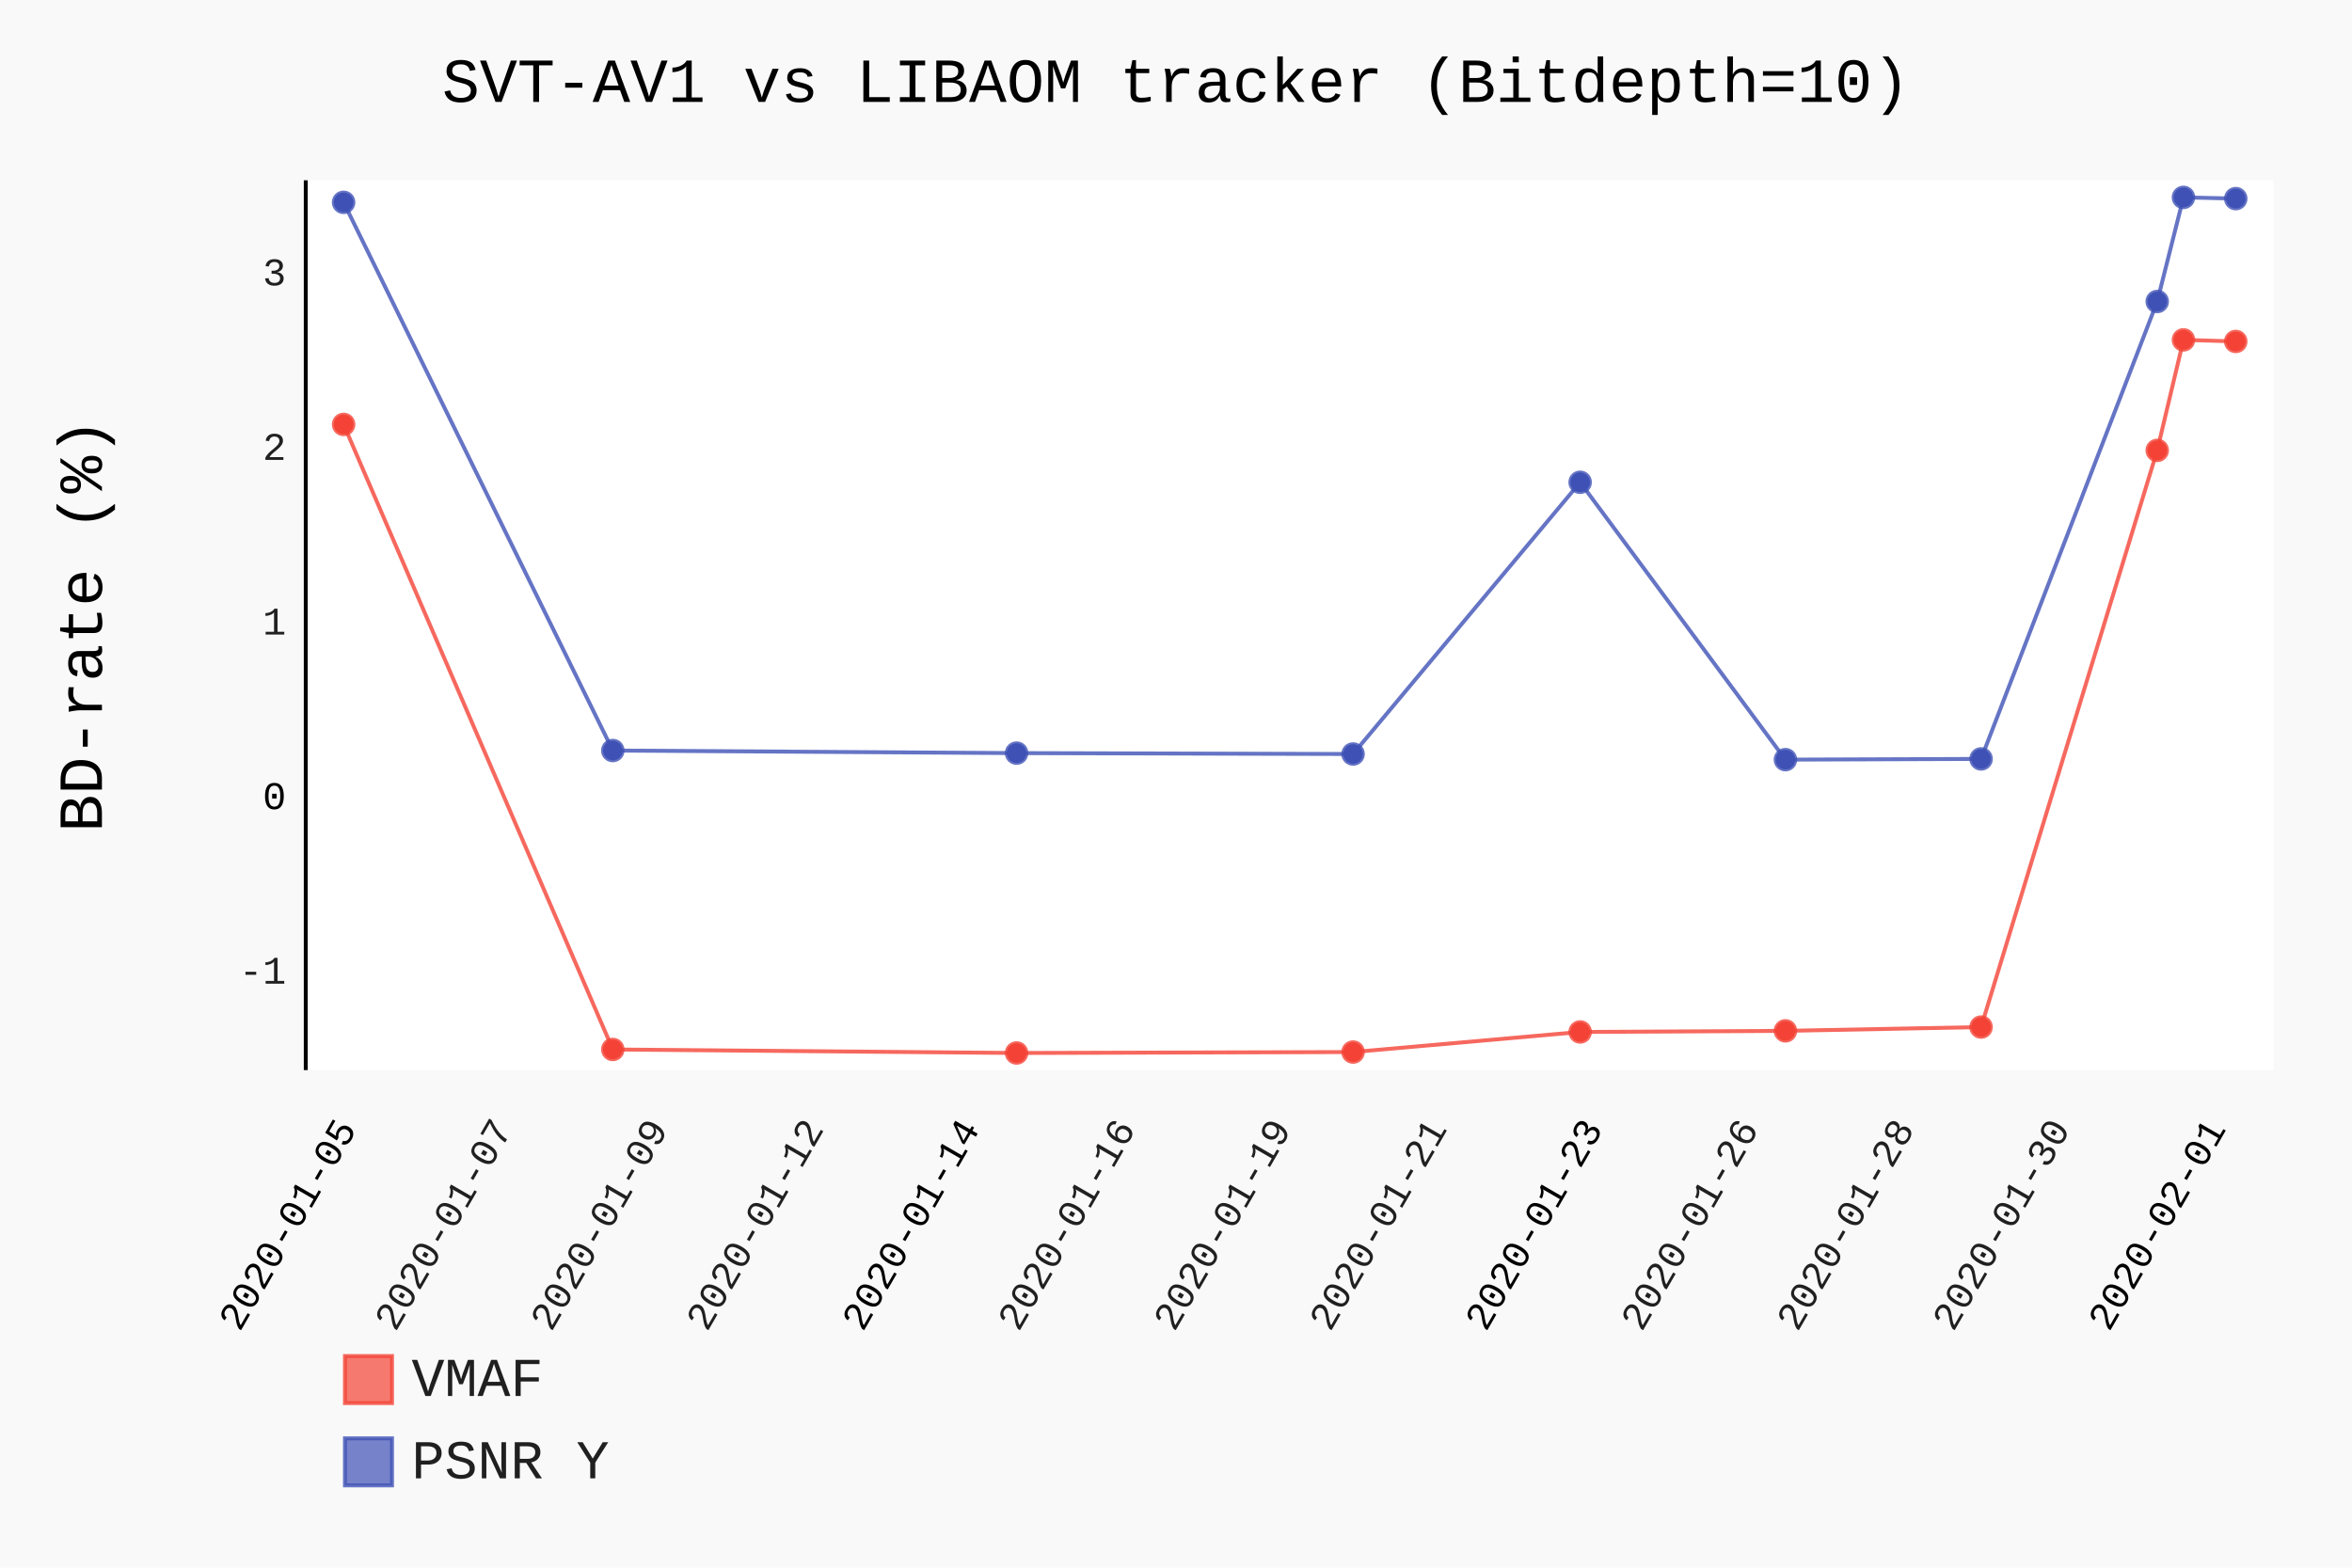
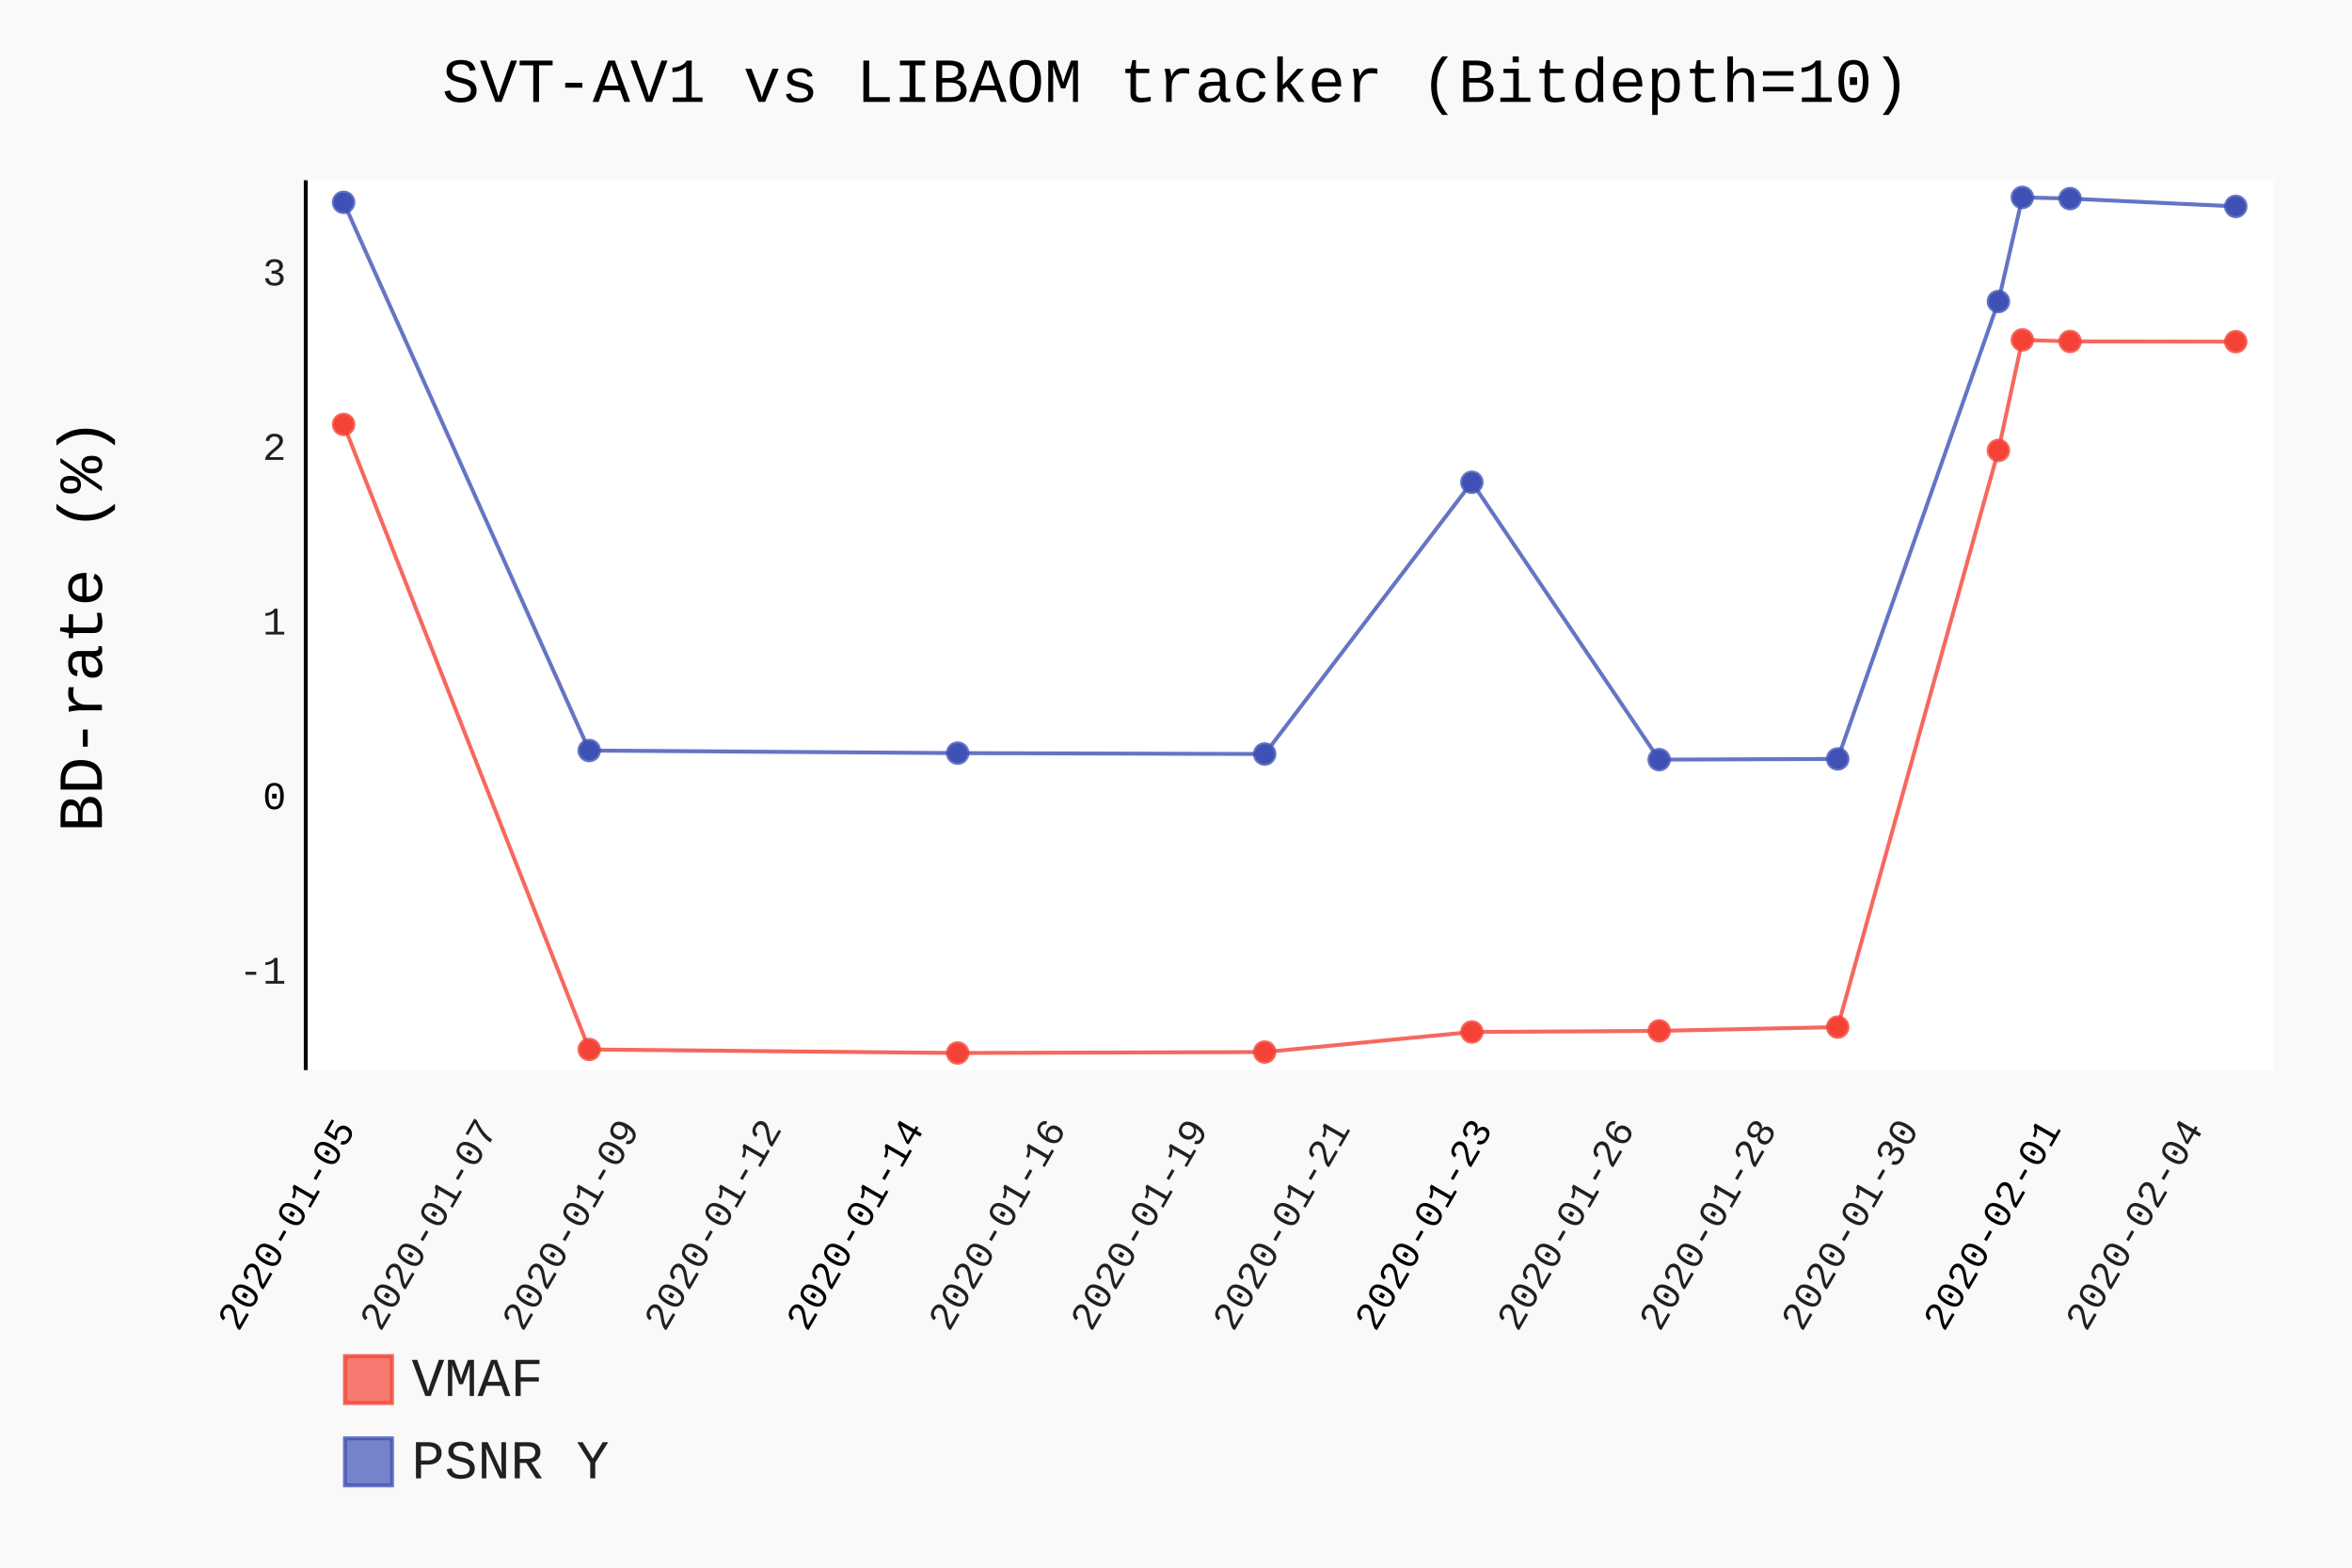
- <svg xmlns="http://www.w3.org/2000/svg" class="pygal-chart" id="chart-9e3394f2-435a-414c-9a00-40ce5ac4e0e2" viewBox="0 0 600 400">
+ <svg xmlns="http://www.w3.org/2000/svg" class="pygal-chart" id="chart-b0e7672b-4d94-4f8c-96b4-c31d77cc2cb1" viewBox="0 0 600 400">
  <defs>
-     <style type="text/css">#chart-9e3394f2-435a-414c-9a00-40ce5ac4e0e2{-webkit-user-select:none;-webkit-font-smoothing:antialiased;font-family:Consolas,"Liberation Mono",Menlo,Courier,monospace}#chart-9e3394f2-435a-414c-9a00-40ce5ac4e0e2 .title{font-family:Consolas,"Liberation Mono",Menlo,Courier,monospace;font-size:16px}#chart-9e3394f2-435a-414c-9a00-40ce5ac4e0e2 .legends .legend text{font-family:Consolas,"Liberation Mono",Menlo,Courier,monospace;font-size:14px}#chart-9e3394f2-435a-414c-9a00-40ce5ac4e0e2 .axis text{font-family:Consolas,"Liberation Mono",Menlo,Courier,monospace;font-size:10px}#chart-9e3394f2-435a-414c-9a00-40ce5ac4e0e2 .axis text.major{font-family:Consolas,"Liberation Mono",Menlo,Courier,monospace;font-size:10px}#chart-9e3394f2-435a-414c-9a00-40ce5ac4e0e2 .text-overlay text.value{font-family:Consolas,"Liberation Mono",Menlo,Courier,monospace;font-size:16px}#chart-9e3394f2-435a-414c-9a00-40ce5ac4e0e2 .text-overlay text.label{font-family:Consolas,"Liberation Mono",Menlo,Courier,monospace;font-size:10px}#chart-9e3394f2-435a-414c-9a00-40ce5ac4e0e2 .tooltip{font-family:Consolas,"Liberation Mono",Menlo,Courier,monospace;font-size:14px}#chart-9e3394f2-435a-414c-9a00-40ce5ac4e0e2 text.no_data{font-family:Consolas,"Liberation Mono",Menlo,Courier,monospace;font-size:64px}
- #chart-9e3394f2-435a-414c-9a00-40ce5ac4e0e2{background-color:rgba(249,249,249,1)}#chart-9e3394f2-435a-414c-9a00-40ce5ac4e0e2 path,#chart-9e3394f2-435a-414c-9a00-40ce5ac4e0e2 line,#chart-9e3394f2-435a-414c-9a00-40ce5ac4e0e2 rect,#chart-9e3394f2-435a-414c-9a00-40ce5ac4e0e2 circle{-webkit-transition:150ms;-moz-transition:150ms;transition:150ms}#chart-9e3394f2-435a-414c-9a00-40ce5ac4e0e2 .graph &gt; .background{fill:rgba(249,249,249,1)}#chart-9e3394f2-435a-414c-9a00-40ce5ac4e0e2 .plot &gt; .background{fill:rgba(255,255,255,1)}#chart-9e3394f2-435a-414c-9a00-40ce5ac4e0e2 .graph{fill:rgba(0,0,0,.87)}#chart-9e3394f2-435a-414c-9a00-40ce5ac4e0e2 text.no_data{fill:rgba(0,0,0,1)}#chart-9e3394f2-435a-414c-9a00-40ce5ac4e0e2 .title{fill:rgba(0,0,0,1)}#chart-9e3394f2-435a-414c-9a00-40ce5ac4e0e2 .legends .legend text{fill:rgba(0,0,0,.87)}#chart-9e3394f2-435a-414c-9a00-40ce5ac4e0e2 .legends .legend:hover text{fill:rgba(0,0,0,1)}#chart-9e3394f2-435a-414c-9a00-40ce5ac4e0e2 .axis .line{stroke:rgba(0,0,0,1)}#chart-9e3394f2-435a-414c-9a00-40ce5ac4e0e2 .axis .guide.line{stroke:rgba(0,0,0,.54)}#chart-9e3394f2-435a-414c-9a00-40ce5ac4e0e2 .axis .major.line{stroke:rgba(0,0,0,.87)}#chart-9e3394f2-435a-414c-9a00-40ce5ac4e0e2 .axis text.major{fill:rgba(0,0,0,1)}#chart-9e3394f2-435a-414c-9a00-40ce5ac4e0e2 .axis.y .guides:hover .guide.line,#chart-9e3394f2-435a-414c-9a00-40ce5ac4e0e2 .line-graph .axis.x .guides:hover .guide.line,#chart-9e3394f2-435a-414c-9a00-40ce5ac4e0e2 .stackedline-graph .axis.x .guides:hover .guide.line,#chart-9e3394f2-435a-414c-9a00-40ce5ac4e0e2 .xy-graph .axis.x .guides:hover .guide.line{stroke:rgba(0,0,0,1)}#chart-9e3394f2-435a-414c-9a00-40ce5ac4e0e2 .axis .guides:hover text{fill:rgba(0,0,0,1)}#chart-9e3394f2-435a-414c-9a00-40ce5ac4e0e2 .reactive{fill-opacity:.7;stroke-opacity:.8}#chart-9e3394f2-435a-414c-9a00-40ce5ac4e0e2 .ci{stroke:rgba(0,0,0,.87)}#chart-9e3394f2-435a-414c-9a00-40ce5ac4e0e2 .reactive.active,#chart-9e3394f2-435a-414c-9a00-40ce5ac4e0e2 .active .reactive{fill-opacity:.8;stroke-opacity:.9;stroke-width:4}#chart-9e3394f2-435a-414c-9a00-40ce5ac4e0e2 .ci .reactive.active{stroke-width:1.5}#chart-9e3394f2-435a-414c-9a00-40ce5ac4e0e2 .series text{fill:rgba(0,0,0,1)}#chart-9e3394f2-435a-414c-9a00-40ce5ac4e0e2 .tooltip rect{fill:rgba(255,255,255,1);stroke:rgba(0,0,0,1);-webkit-transition:opacity 150ms;-moz-transition:opacity 150ms;transition:opacity 150ms}#chart-9e3394f2-435a-414c-9a00-40ce5ac4e0e2 .tooltip .label{fill:rgba(0,0,0,.87)}#chart-9e3394f2-435a-414c-9a00-40ce5ac4e0e2 .tooltip .label{fill:rgba(0,0,0,.87)}#chart-9e3394f2-435a-414c-9a00-40ce5ac4e0e2 .tooltip .legend{font-size:.8em;fill:rgba(0,0,0,.54)}#chart-9e3394f2-435a-414c-9a00-40ce5ac4e0e2 .tooltip .x_label{font-size:.6em;fill:rgba(0,0,0,1)}#chart-9e3394f2-435a-414c-9a00-40ce5ac4e0e2 .tooltip .xlink{font-size:.5em;text-decoration:underline}#chart-9e3394f2-435a-414c-9a00-40ce5ac4e0e2 .tooltip .value{font-size:1.5em}#chart-9e3394f2-435a-414c-9a00-40ce5ac4e0e2 .bound{font-size:.5em}#chart-9e3394f2-435a-414c-9a00-40ce5ac4e0e2 .max-value{font-size:.75em;fill:rgba(0,0,0,.54)}#chart-9e3394f2-435a-414c-9a00-40ce5ac4e0e2 .map-element{fill:rgba(255,255,255,1);stroke:rgba(0,0,0,.54) !important}#chart-9e3394f2-435a-414c-9a00-40ce5ac4e0e2 .map-element .reactive{fill-opacity:inherit;stroke-opacity:inherit}#chart-9e3394f2-435a-414c-9a00-40ce5ac4e0e2 .color-0,#chart-9e3394f2-435a-414c-9a00-40ce5ac4e0e2 .color-0 a:visited{stroke:#F44336;fill:#F44336}#chart-9e3394f2-435a-414c-9a00-40ce5ac4e0e2 .color-1,#chart-9e3394f2-435a-414c-9a00-40ce5ac4e0e2 .color-1 a:visited{stroke:#3F51B5;fill:#3F51B5}#chart-9e3394f2-435a-414c-9a00-40ce5ac4e0e2 .text-overlay .color-0 text{fill:black}#chart-9e3394f2-435a-414c-9a00-40ce5ac4e0e2 .text-overlay .color-1 text{fill:black}
- #chart-9e3394f2-435a-414c-9a00-40ce5ac4e0e2 text.no_data{text-anchor:middle}#chart-9e3394f2-435a-414c-9a00-40ce5ac4e0e2 .guide.line{fill:none}#chart-9e3394f2-435a-414c-9a00-40ce5ac4e0e2 .centered{text-anchor:middle}#chart-9e3394f2-435a-414c-9a00-40ce5ac4e0e2 .title{text-anchor:middle}#chart-9e3394f2-435a-414c-9a00-40ce5ac4e0e2 .legends .legend text{fill-opacity:1}#chart-9e3394f2-435a-414c-9a00-40ce5ac4e0e2 .axis.x text{text-anchor:middle}#chart-9e3394f2-435a-414c-9a00-40ce5ac4e0e2 .axis.x:not(.web) text[transform]{text-anchor:start}#chart-9e3394f2-435a-414c-9a00-40ce5ac4e0e2 .axis.x:not(.web) text[transform].backwards{text-anchor:end}#chart-9e3394f2-435a-414c-9a00-40ce5ac4e0e2 .axis.y text{text-anchor:end}#chart-9e3394f2-435a-414c-9a00-40ce5ac4e0e2 .axis.y text[transform].backwards{text-anchor:start}#chart-9e3394f2-435a-414c-9a00-40ce5ac4e0e2 .axis.y2 text{text-anchor:start}#chart-9e3394f2-435a-414c-9a00-40ce5ac4e0e2 .axis.y2 text[transform].backwards{text-anchor:end}#chart-9e3394f2-435a-414c-9a00-40ce5ac4e0e2 .axis .guide.line{stroke-dasharray:4,4}#chart-9e3394f2-435a-414c-9a00-40ce5ac4e0e2 .axis .major.guide.line{stroke-dasharray:6,6}#chart-9e3394f2-435a-414c-9a00-40ce5ac4e0e2 .horizontal .axis.y .guide.line,#chart-9e3394f2-435a-414c-9a00-40ce5ac4e0e2 .horizontal .axis.y2 .guide.line,#chart-9e3394f2-435a-414c-9a00-40ce5ac4e0e2 .vertical .axis.x .guide.line{opacity:0}#chart-9e3394f2-435a-414c-9a00-40ce5ac4e0e2 .horizontal .axis.always_show .guide.line,#chart-9e3394f2-435a-414c-9a00-40ce5ac4e0e2 .vertical .axis.always_show .guide.line{opacity:1 !important}#chart-9e3394f2-435a-414c-9a00-40ce5ac4e0e2 .axis.y .guides:hover .guide.line,#chart-9e3394f2-435a-414c-9a00-40ce5ac4e0e2 .axis.y2 .guides:hover .guide.line,#chart-9e3394f2-435a-414c-9a00-40ce5ac4e0e2 .axis.x .guides:hover .guide.line{opacity:1}#chart-9e3394f2-435a-414c-9a00-40ce5ac4e0e2 .axis .guides:hover text{opacity:1}#chart-9e3394f2-435a-414c-9a00-40ce5ac4e0e2 .nofill{fill:none}#chart-9e3394f2-435a-414c-9a00-40ce5ac4e0e2 .subtle-fill{fill-opacity:.2}#chart-9e3394f2-435a-414c-9a00-40ce5ac4e0e2 .dot{stroke-width:1px;fill-opacity:1}#chart-9e3394f2-435a-414c-9a00-40ce5ac4e0e2 .dot.active{stroke-width:5px}#chart-9e3394f2-435a-414c-9a00-40ce5ac4e0e2 .dot.negative{fill:transparent}#chart-9e3394f2-435a-414c-9a00-40ce5ac4e0e2 text,#chart-9e3394f2-435a-414c-9a00-40ce5ac4e0e2 tspan{stroke:none !important}#chart-9e3394f2-435a-414c-9a00-40ce5ac4e0e2 .series text.active{opacity:1}#chart-9e3394f2-435a-414c-9a00-40ce5ac4e0e2 .tooltip rect{fill-opacity:.95;stroke-width:.5}#chart-9e3394f2-435a-414c-9a00-40ce5ac4e0e2 .tooltip text{fill-opacity:1}#chart-9e3394f2-435a-414c-9a00-40ce5ac4e0e2 .showable{visibility:hidden}#chart-9e3394f2-435a-414c-9a00-40ce5ac4e0e2 .showable.shown{visibility:visible}#chart-9e3394f2-435a-414c-9a00-40ce5ac4e0e2 .gauge-background{fill:rgba(229,229,229,1);stroke:none}#chart-9e3394f2-435a-414c-9a00-40ce5ac4e0e2 .bg-lines{stroke:rgba(249,249,249,1);stroke-width:2px}</style>
+     <style type="text/css">#chart-b0e7672b-4d94-4f8c-96b4-c31d77cc2cb1{-webkit-user-select:none;-webkit-font-smoothing:antialiased;font-family:Consolas,"Liberation Mono",Menlo,Courier,monospace}#chart-b0e7672b-4d94-4f8c-96b4-c31d77cc2cb1 .title{font-family:Consolas,"Liberation Mono",Menlo,Courier,monospace;font-size:16px}#chart-b0e7672b-4d94-4f8c-96b4-c31d77cc2cb1 .legends .legend text{font-family:Consolas,"Liberation Mono",Menlo,Courier,monospace;font-size:14px}#chart-b0e7672b-4d94-4f8c-96b4-c31d77cc2cb1 .axis text{font-family:Consolas,"Liberation Mono",Menlo,Courier,monospace;font-size:10px}#chart-b0e7672b-4d94-4f8c-96b4-c31d77cc2cb1 .axis text.major{font-family:Consolas,"Liberation Mono",Menlo,Courier,monospace;font-size:10px}#chart-b0e7672b-4d94-4f8c-96b4-c31d77cc2cb1 .text-overlay text.value{font-family:Consolas,"Liberation Mono",Menlo,Courier,monospace;font-size:16px}#chart-b0e7672b-4d94-4f8c-96b4-c31d77cc2cb1 .text-overlay text.label{font-family:Consolas,"Liberation Mono",Menlo,Courier,monospace;font-size:10px}#chart-b0e7672b-4d94-4f8c-96b4-c31d77cc2cb1 .tooltip{font-family:Consolas,"Liberation Mono",Menlo,Courier,monospace;font-size:14px}#chart-b0e7672b-4d94-4f8c-96b4-c31d77cc2cb1 text.no_data{font-family:Consolas,"Liberation Mono",Menlo,Courier,monospace;font-size:64px}
+ #chart-b0e7672b-4d94-4f8c-96b4-c31d77cc2cb1{background-color:rgba(249,249,249,1)}#chart-b0e7672b-4d94-4f8c-96b4-c31d77cc2cb1 path,#chart-b0e7672b-4d94-4f8c-96b4-c31d77cc2cb1 line,#chart-b0e7672b-4d94-4f8c-96b4-c31d77cc2cb1 rect,#chart-b0e7672b-4d94-4f8c-96b4-c31d77cc2cb1 circle{-webkit-transition:150ms;-moz-transition:150ms;transition:150ms}#chart-b0e7672b-4d94-4f8c-96b4-c31d77cc2cb1 .graph &gt; .background{fill:rgba(249,249,249,1)}#chart-b0e7672b-4d94-4f8c-96b4-c31d77cc2cb1 .plot &gt; .background{fill:rgba(255,255,255,1)}#chart-b0e7672b-4d94-4f8c-96b4-c31d77cc2cb1 .graph{fill:rgba(0,0,0,.87)}#chart-b0e7672b-4d94-4f8c-96b4-c31d77cc2cb1 text.no_data{fill:rgba(0,0,0,1)}#chart-b0e7672b-4d94-4f8c-96b4-c31d77cc2cb1 .title{fill:rgba(0,0,0,1)}#chart-b0e7672b-4d94-4f8c-96b4-c31d77cc2cb1 .legends .legend text{fill:rgba(0,0,0,.87)}#chart-b0e7672b-4d94-4f8c-96b4-c31d77cc2cb1 .legends .legend:hover text{fill:rgba(0,0,0,1)}#chart-b0e7672b-4d94-4f8c-96b4-c31d77cc2cb1 .axis .line{stroke:rgba(0,0,0,1)}#chart-b0e7672b-4d94-4f8c-96b4-c31d77cc2cb1 .axis .guide.line{stroke:rgba(0,0,0,.54)}#chart-b0e7672b-4d94-4f8c-96b4-c31d77cc2cb1 .axis .major.line{stroke:rgba(0,0,0,.87)}#chart-b0e7672b-4d94-4f8c-96b4-c31d77cc2cb1 .axis text.major{fill:rgba(0,0,0,1)}#chart-b0e7672b-4d94-4f8c-96b4-c31d77cc2cb1 .axis.y .guides:hover .guide.line,#chart-b0e7672b-4d94-4f8c-96b4-c31d77cc2cb1 .line-graph .axis.x .guides:hover .guide.line,#chart-b0e7672b-4d94-4f8c-96b4-c31d77cc2cb1 .stackedline-graph .axis.x .guides:hover .guide.line,#chart-b0e7672b-4d94-4f8c-96b4-c31d77cc2cb1 .xy-graph .axis.x .guides:hover .guide.line{stroke:rgba(0,0,0,1)}#chart-b0e7672b-4d94-4f8c-96b4-c31d77cc2cb1 .axis .guides:hover text{fill:rgba(0,0,0,1)}#chart-b0e7672b-4d94-4f8c-96b4-c31d77cc2cb1 .reactive{fill-opacity:.7;stroke-opacity:.8}#chart-b0e7672b-4d94-4f8c-96b4-c31d77cc2cb1 .ci{stroke:rgba(0,0,0,.87)}#chart-b0e7672b-4d94-4f8c-96b4-c31d77cc2cb1 .reactive.active,#chart-b0e7672b-4d94-4f8c-96b4-c31d77cc2cb1 .active .reactive{fill-opacity:.8;stroke-opacity:.9;stroke-width:4}#chart-b0e7672b-4d94-4f8c-96b4-c31d77cc2cb1 .ci .reactive.active{stroke-width:1.5}#chart-b0e7672b-4d94-4f8c-96b4-c31d77cc2cb1 .series text{fill:rgba(0,0,0,1)}#chart-b0e7672b-4d94-4f8c-96b4-c31d77cc2cb1 .tooltip rect{fill:rgba(255,255,255,1);stroke:rgba(0,0,0,1);-webkit-transition:opacity 150ms;-moz-transition:opacity 150ms;transition:opacity 150ms}#chart-b0e7672b-4d94-4f8c-96b4-c31d77cc2cb1 .tooltip .label{fill:rgba(0,0,0,.87)}#chart-b0e7672b-4d94-4f8c-96b4-c31d77cc2cb1 .tooltip .label{fill:rgba(0,0,0,.87)}#chart-b0e7672b-4d94-4f8c-96b4-c31d77cc2cb1 .tooltip .legend{font-size:.8em;fill:rgba(0,0,0,.54)}#chart-b0e7672b-4d94-4f8c-96b4-c31d77cc2cb1 .tooltip .x_label{font-size:.6em;fill:rgba(0,0,0,1)}#chart-b0e7672b-4d94-4f8c-96b4-c31d77cc2cb1 .tooltip .xlink{font-size:.5em;text-decoration:underline}#chart-b0e7672b-4d94-4f8c-96b4-c31d77cc2cb1 .tooltip .value{font-size:1.5em}#chart-b0e7672b-4d94-4f8c-96b4-c31d77cc2cb1 .bound{font-size:.5em}#chart-b0e7672b-4d94-4f8c-96b4-c31d77cc2cb1 .max-value{font-size:.75em;fill:rgba(0,0,0,.54)}#chart-b0e7672b-4d94-4f8c-96b4-c31d77cc2cb1 .map-element{fill:rgba(255,255,255,1);stroke:rgba(0,0,0,.54) !important}#chart-b0e7672b-4d94-4f8c-96b4-c31d77cc2cb1 .map-element .reactive{fill-opacity:inherit;stroke-opacity:inherit}#chart-b0e7672b-4d94-4f8c-96b4-c31d77cc2cb1 .color-0,#chart-b0e7672b-4d94-4f8c-96b4-c31d77cc2cb1 .color-0 a:visited{stroke:#F44336;fill:#F44336}#chart-b0e7672b-4d94-4f8c-96b4-c31d77cc2cb1 .color-1,#chart-b0e7672b-4d94-4f8c-96b4-c31d77cc2cb1 .color-1 a:visited{stroke:#3F51B5;fill:#3F51B5}#chart-b0e7672b-4d94-4f8c-96b4-c31d77cc2cb1 .text-overlay .color-0 text{fill:black}#chart-b0e7672b-4d94-4f8c-96b4-c31d77cc2cb1 .text-overlay .color-1 text{fill:black}
+ #chart-b0e7672b-4d94-4f8c-96b4-c31d77cc2cb1 text.no_data{text-anchor:middle}#chart-b0e7672b-4d94-4f8c-96b4-c31d77cc2cb1 .guide.line{fill:none}#chart-b0e7672b-4d94-4f8c-96b4-c31d77cc2cb1 .centered{text-anchor:middle}#chart-b0e7672b-4d94-4f8c-96b4-c31d77cc2cb1 .title{text-anchor:middle}#chart-b0e7672b-4d94-4f8c-96b4-c31d77cc2cb1 .legends .legend text{fill-opacity:1}#chart-b0e7672b-4d94-4f8c-96b4-c31d77cc2cb1 .axis.x text{text-anchor:middle}#chart-b0e7672b-4d94-4f8c-96b4-c31d77cc2cb1 .axis.x:not(.web) text[transform]{text-anchor:start}#chart-b0e7672b-4d94-4f8c-96b4-c31d77cc2cb1 .axis.x:not(.web) text[transform].backwards{text-anchor:end}#chart-b0e7672b-4d94-4f8c-96b4-c31d77cc2cb1 .axis.y text{text-anchor:end}#chart-b0e7672b-4d94-4f8c-96b4-c31d77cc2cb1 .axis.y text[transform].backwards{text-anchor:start}#chart-b0e7672b-4d94-4f8c-96b4-c31d77cc2cb1 .axis.y2 text{text-anchor:start}#chart-b0e7672b-4d94-4f8c-96b4-c31d77cc2cb1 .axis.y2 text[transform].backwards{text-anchor:end}#chart-b0e7672b-4d94-4f8c-96b4-c31d77cc2cb1 .axis .guide.line{stroke-dasharray:4,4}#chart-b0e7672b-4d94-4f8c-96b4-c31d77cc2cb1 .axis .major.guide.line{stroke-dasharray:6,6}#chart-b0e7672b-4d94-4f8c-96b4-c31d77cc2cb1 .horizontal .axis.y .guide.line,#chart-b0e7672b-4d94-4f8c-96b4-c31d77cc2cb1 .horizontal .axis.y2 .guide.line,#chart-b0e7672b-4d94-4f8c-96b4-c31d77cc2cb1 .vertical .axis.x .guide.line{opacity:0}#chart-b0e7672b-4d94-4f8c-96b4-c31d77cc2cb1 .horizontal .axis.always_show .guide.line,#chart-b0e7672b-4d94-4f8c-96b4-c31d77cc2cb1 .vertical .axis.always_show .guide.line{opacity:1 !important}#chart-b0e7672b-4d94-4f8c-96b4-c31d77cc2cb1 .axis.y .guides:hover .guide.line,#chart-b0e7672b-4d94-4f8c-96b4-c31d77cc2cb1 .axis.y2 .guides:hover .guide.line,#chart-b0e7672b-4d94-4f8c-96b4-c31d77cc2cb1 .axis.x .guides:hover .guide.line{opacity:1}#chart-b0e7672b-4d94-4f8c-96b4-c31d77cc2cb1 .axis .guides:hover text{opacity:1}#chart-b0e7672b-4d94-4f8c-96b4-c31d77cc2cb1 .nofill{fill:none}#chart-b0e7672b-4d94-4f8c-96b4-c31d77cc2cb1 .subtle-fill{fill-opacity:.2}#chart-b0e7672b-4d94-4f8c-96b4-c31d77cc2cb1 .dot{stroke-width:1px;fill-opacity:1}#chart-b0e7672b-4d94-4f8c-96b4-c31d77cc2cb1 .dot.active{stroke-width:5px}#chart-b0e7672b-4d94-4f8c-96b4-c31d77cc2cb1 .dot.negative{fill:transparent}#chart-b0e7672b-4d94-4f8c-96b4-c31d77cc2cb1 text,#chart-b0e7672b-4d94-4f8c-96b4-c31d77cc2cb1 tspan{stroke:none !important}#chart-b0e7672b-4d94-4f8c-96b4-c31d77cc2cb1 .series text.active{opacity:1}#chart-b0e7672b-4d94-4f8c-96b4-c31d77cc2cb1 .tooltip rect{fill-opacity:.95;stroke-width:.5}#chart-b0e7672b-4d94-4f8c-96b4-c31d77cc2cb1 .tooltip text{fill-opacity:1}#chart-b0e7672b-4d94-4f8c-96b4-c31d77cc2cb1 .showable{visibility:hidden}#chart-b0e7672b-4d94-4f8c-96b4-c31d77cc2cb1 .showable.shown{visibility:visible}#chart-b0e7672b-4d94-4f8c-96b4-c31d77cc2cb1 .gauge-background{fill:rgba(229,229,229,1);stroke:none}#chart-b0e7672b-4d94-4f8c-96b4-c31d77cc2cb1 .bg-lines{stroke:rgba(249,249,249,1);stroke-width:2px}</style>
  </defs>
  <g class="graph datetimeline-graph vertical">
    <rect class="background" height="400" width="600" x="0" y="0" />
    <g class="plot" transform="translate(78, 46)">
      <rect class="background" height="227.038" width="502.0" x="0" y="0" />
      <g class="axis y">
        <g class="guides">
          <text class="" x="-5" y="204.992">-1</text>
        </g>
        <g class="guides">
          <text class="major" x="-5" y="160.446">0</text>
        </g>
        <g class="guides">
          <text class="" x="-5" y="115.9">1</text>
        </g>
        <g class="guides">
          <text class="" x="-5" y="71.354">2</text>
        </g>
        <g class="guides">
          <text class="" x="-5" y="26.808">3</text>
        </g>
      </g>
      <g class="axis x">
        <path class="line" d="M0 0 v227.038" />
        <g class="guides">
-           <path class="major guide line" d="M13.151 0 v227.038" />
-           <text class="major backwards" transform="rotate(300 13.15099 242.0385)" x="13.151" y="242.038">2020-01-05</text>
+           <path class="major guide line" d="M12.845 0 v227.038" />
+           <text class="major backwards" transform="rotate(300 12.84476 242.0385)" x="12.845" y="242.038">2020-01-05</text>
        </g>
        <g class="guides">
-           <path class="guide line" d="M52.891 0 v227.038" />
-           <text class="backwards" transform="rotate(300 52.89124 242.0385)" x="52.891" y="242.038">2020-01-07</text>
+           <path class="guide line" d="M49.105 0 v227.038" />
+           <text class="backwards" transform="rotate(300 49.10509 242.0385)" x="49.105" y="242.038">2020-01-07</text>
        </g>
        <g class="guides">
-           <path class="guide line" d="M92.632 0 v227.038" />
-           <text class="backwards" transform="rotate(300 92.6315 242.0385)" x="92.632" y="242.038">2020-01-09</text>
+           <path class="guide line" d="M85.365 0 v227.038" />
+           <text class="backwards" transform="rotate(300 85.36542 242.0385)" x="85.365" y="242.038">2020-01-09</text>
        </g>
        <g class="guides">
-           <path class="guide line" d="M132.372 0 v227.038" />
-           <text class="backwards" transform="rotate(300 132.3718 242.0385)" x="132.372" y="242.038">2020-01-12</text>
+           <path class="guide line" d="M121.626 0 v227.038" />
+           <text class="backwards" transform="rotate(300 121.6258 242.0385)" x="121.626" y="242.038">2020-01-12</text>
        </g>
        <g class="guides">
-           <path class="major guide line" d="M172.112 0 v227.038" />
-           <text class="major backwards" transform="rotate(300 172.112 242.0385)" x="172.112" y="242.038">2020-01-14</text>
+           <path class="major guide line" d="M157.886 0 v227.038" />
+           <text class="major backwards" transform="rotate(300 157.8861 242.0385)" x="157.886" y="242.038">2020-01-14</text>
        </g>
        <g class="guides">
-           <path class="guide line" d="M211.852 0 v227.038" />
-           <text class="backwards" transform="rotate(300 211.8523 242.0385)" x="211.852" y="242.038">2020-01-16</text>
+           <path class="guide line" d="M194.146 0 v227.038" />
+           <text class="backwards" transform="rotate(300 194.1464 242.0385)" x="194.146" y="242.038">2020-01-16</text>
        </g>
        <g class="guides">
-           <path class="guide line" d="M251.593 0 v227.038" />
-           <text class="backwards" transform="rotate(300 251.5925 242.0385)" x="251.593" y="242.038">2020-01-19</text>
+           <path class="guide line" d="M230.407 0 v227.038" />
+           <text class="backwards" transform="rotate(300 230.4068 242.0385)" x="230.407" y="242.038">2020-01-19</text>
        </g>
        <g class="guides">
-           <path class="guide line" d="M291.333 0 v227.038" />
-           <text class="backwards" transform="rotate(300 291.3328 242.0385)" x="291.333" y="242.038">2020-01-21</text>
+           <path class="guide line" d="M266.667 0 v227.038" />
+           <text class="backwards" transform="rotate(300 266.6671 242.0385)" x="266.667" y="242.038">2020-01-21</text>
        </g>
        <g class="guides">
-           <path class="major guide line" d="M331.073 0 v227.038" />
-           <text class="major backwards" transform="rotate(300 331.073 242.0385)" x="331.073" y="242.038">2020-01-23</text>
+           <path class="major guide line" d="M302.927 0 v227.038" />
+           <text class="major backwards" transform="rotate(300 302.9274 242.0385)" x="302.927" y="242.038">2020-01-23</text>
        </g>
        <g class="guides">
-           <path class="guide line" d="M370.813 0 v227.038" />
-           <text class="backwards" transform="rotate(300 370.8133 242.0385)" x="370.813" y="242.038">2020-01-26</text>
+           <path class="guide line" d="M339.188 0 v227.038" />
+           <text class="backwards" transform="rotate(300 339.1878 242.0385)" x="339.188" y="242.038">2020-01-26</text>
        </g>
        <g class="guides">
-           <path class="guide line" d="M410.554 0 v227.038" />
-           <text class="backwards" transform="rotate(300 410.5536 242.0385)" x="410.554" y="242.038">2020-01-28</text>
+           <path class="guide line" d="M375.448 0 v227.038" />
+           <text class="backwards" transform="rotate(300 375.4481 242.0385)" x="375.448" y="242.038">2020-01-28</text>
        </g>
        <g class="guides">
-           <path class="guide line" d="M450.294 0 v227.038" />
-           <text class="backwards" transform="rotate(300 450.2938 242.0385)" x="450.294" y="242.038">2020-01-30</text>
+           <path class="guide line" d="M411.708 0 v227.038" />
+           <text class="backwards" transform="rotate(300 411.7084 242.0385)" x="411.708" y="242.038">2020-01-30</text>
        </g>
        <g class="guides">
-           <path class="major guide line" d="M490.034 0 v227.038" />
-           <text class="major backwards" transform="rotate(300 490.0341 242.0385)" x="490.034" y="242.038">2020-02-01</text>
+           <path class="major guide line" d="M447.969 0 v227.038" />
+           <text class="major backwards" transform="rotate(300 447.9688 242.0385)" x="447.969" y="242.038">2020-02-01</text>
+         </g>
+         <g class="guides">
+           <path class="guide line" d="M484.229 0 v227.038" />
+           <text class="backwards" transform="rotate(300 484.2291 242.0385)" x="484.229" y="242.038">2020-02-04</text>
        </g>
      </g>
      <g class="series serie-0 color-0">
-         <path class="line reactive nofill" d="M9.654 62.291 L78.325 221.777 181.332 222.672 267.171 222.433 325.098 217.305 377.464 217.026 427.381 216.06 472.311 68.917 479.003 40.719 492.346 41.124" />
+         <path class="line reactive nofill" d="M9.654 62.291 L72.312 221.777 166.298 222.672 244.621 222.433 297.476 217.305 345.256 217.026 390.802 216.06 431.798 68.917 437.904 40.719 450.078 41.124 492.346 41.177" />
      </g>
      <g class="series serie-1 color-1">
-         <path class="line reactive nofill" d="M9.654 5.629 L78.325 145.501 181.332 146.158 267.171 146.385 325.098 77.055 377.464 147.825 427.381 147.64 472.311 30.93 479.003 4.366 492.346 4.677" />
+         <path class="line reactive nofill" d="M9.654 5.629 L72.312 145.501 166.298 146.158 244.621 146.385 297.476 77.055 345.256 147.825 390.802 147.64 431.798 30.93 437.904 4.366 450.078 4.677 492.346 6.666" />
      </g>
    </g>
    <g class="titles">
      <text class="title plot_title" x="300.0" y="26">SVT-AV1 vs LIBAOM tracker (Bitdepth=10)</text>
      <text class="title" transform="rotate(-90 0 159.5192)" x="0" y="185.519">BD-rate (%)</text>
    </g>
    <g class="plot overlay" transform="translate(78, 46)">
      <g class="series serie-0 color-0">
        <g class="dots">
          <circle class="dot reactive tooltip-trigger" cx="9.654" cy="62.291" r="2.5" />
        </g>
        <g class="dots">
-           <circle class="dot reactive tooltip-trigger" cx="78.325" cy="221.777" r="2.5" />
+           <circle class="dot reactive tooltip-trigger" cx="72.312" cy="221.777" r="2.5" />
        </g>
        <g class="dots">
-           <circle class="dot reactive tooltip-trigger" cx="181.332" cy="222.672" r="2.5" />
+           <circle class="dot reactive tooltip-trigger" cx="166.298" cy="222.672" r="2.5" />
        </g>
        <g class="dots">
-           <circle class="dot reactive tooltip-trigger" cx="267.171" cy="222.433" r="2.5" />
+           <circle class="dot reactive tooltip-trigger" cx="244.621" cy="222.433" r="2.5" />
        </g>
        <g class="dots">
-           <circle class="dot reactive tooltip-trigger" cx="325.098" cy="217.305" r="2.5" />
+           <circle class="dot reactive tooltip-trigger" cx="297.476" cy="217.305" r="2.5" />
        </g>
        <g class="dots">
-           <circle class="dot reactive tooltip-trigger" cx="377.464" cy="217.026" r="2.5" />
+           <circle class="dot reactive tooltip-trigger" cx="345.256" cy="217.026" r="2.5" />
        </g>
        <g class="dots">
-           <circle class="dot reactive tooltip-trigger" cx="427.381" cy="216.06" r="2.5" />
+           <circle class="dot reactive tooltip-trigger" cx="390.802" cy="216.06" r="2.5" />
        </g>
        <g class="dots">
-           <circle class="dot reactive tooltip-trigger" cx="472.311" cy="68.917" r="2.5" />
+           <circle class="dot reactive tooltip-trigger" cx="431.798" cy="68.917" r="2.5" />
        </g>
        <g class="dots">
-           <circle class="dot reactive tooltip-trigger" cx="479.003" cy="40.719" r="2.5" />
+           <circle class="dot reactive tooltip-trigger" cx="437.904" cy="40.719" r="2.5" />
        </g>
        <g class="dots">
-           <circle class="dot reactive tooltip-trigger" cx="492.346" cy="41.124" r="2.5" />
+           <circle class="dot reactive tooltip-trigger" cx="450.078" cy="41.124" r="2.5" />
+         </g>
+         <g class="dots">
+           <circle class="dot reactive tooltip-trigger" cx="492.346" cy="41.177" r="2.5" />
        </g>
      </g>
      <g class="series serie-1 color-1">
        <g class="dots">
          <circle class="dot reactive tooltip-trigger" cx="9.654" cy="5.629" r="2.5" />
        </g>
        <g class="dots">
-           <circle class="dot reactive tooltip-trigger" cx="78.325" cy="145.501" r="2.5" />
+           <circle class="dot reactive tooltip-trigger" cx="72.312" cy="145.501" r="2.5" />
        </g>
        <g class="dots">
-           <circle class="dot reactive tooltip-trigger" cx="181.332" cy="146.158" r="2.5" />
+           <circle class="dot reactive tooltip-trigger" cx="166.298" cy="146.158" r="2.5" />
        </g>
        <g class="dots">
-           <circle class="dot reactive tooltip-trigger" cx="267.171" cy="146.385" r="2.5" />
+           <circle class="dot reactive tooltip-trigger" cx="244.621" cy="146.385" r="2.5" />
        </g>
        <g class="dots">
-           <circle class="dot reactive tooltip-trigger" cx="325.098" cy="77.055" r="2.5" />
+           <circle class="dot reactive tooltip-trigger" cx="297.476" cy="77.055" r="2.5" />
        </g>
        <g class="dots">
-           <circle class="dot reactive tooltip-trigger" cx="377.464" cy="147.825" r="2.5" />
+           <circle class="dot reactive tooltip-trigger" cx="345.256" cy="147.825" r="2.5" />
        </g>
        <g class="dots">
-           <circle class="dot reactive tooltip-trigger" cx="427.381" cy="147.64" r="2.5" />
+           <circle class="dot reactive tooltip-trigger" cx="390.802" cy="147.64" r="2.5" />
        </g>
        <g class="dots">
-           <circle class="dot reactive tooltip-trigger" cx="472.311" cy="30.93" r="2.5" />
+           <circle class="dot reactive tooltip-trigger" cx="431.798" cy="30.93" r="2.5" />
        </g>
        <g class="dots">
-           <circle class="dot reactive tooltip-trigger" cx="479.003" cy="4.366" r="2.5" />
+           <circle class="dot reactive tooltip-trigger" cx="437.904" cy="4.366" r="2.5" />
        </g>
        <g class="dots">
-           <circle class="dot reactive tooltip-trigger" cx="492.346" cy="4.677" r="2.5" />
+           <circle class="dot reactive tooltip-trigger" cx="450.078" cy="4.677" r="2.5" />
+         </g>
+         <g class="dots">
+           <circle class="dot reactive tooltip-trigger" cx="492.346" cy="6.666" r="2.5" />
        </g>
      </g>
    </g>
    <g class="plot text-overlay" transform="translate(78, 46)">
      <g class="series serie-0 color-0" />
      <g class="series serie-1 color-1" />
    </g>
    <g class="plot tooltip-overlay" transform="translate(78, 46)">
      <g class="tooltip" style="opacity: 0" transform="translate(0 0)">
        <rect class="tooltip-box" height="0" rx="0" ry="0" width="0" />
        <g class="text" />
      </g>
    </g>
    <g class="legends" transform="translate(88, 345)">
      <g class="legend reactive activate-serie" id="activate-serie-0">
        <rect class="color-0 reactive" height="12" width="12" x="0.0" y="1.0" />
        <text x="17.0" y="11.2">VMAF</text>
      </g>
      <g class="legend reactive activate-serie" id="activate-serie-1">
        <rect class="color-1 reactive" height="12" width="12" x="0.0" y="22.0" />
        <text x="17.0" y="32.2">PSNR Y</text>
      </g>
    </g>
  </g>
</svg>
